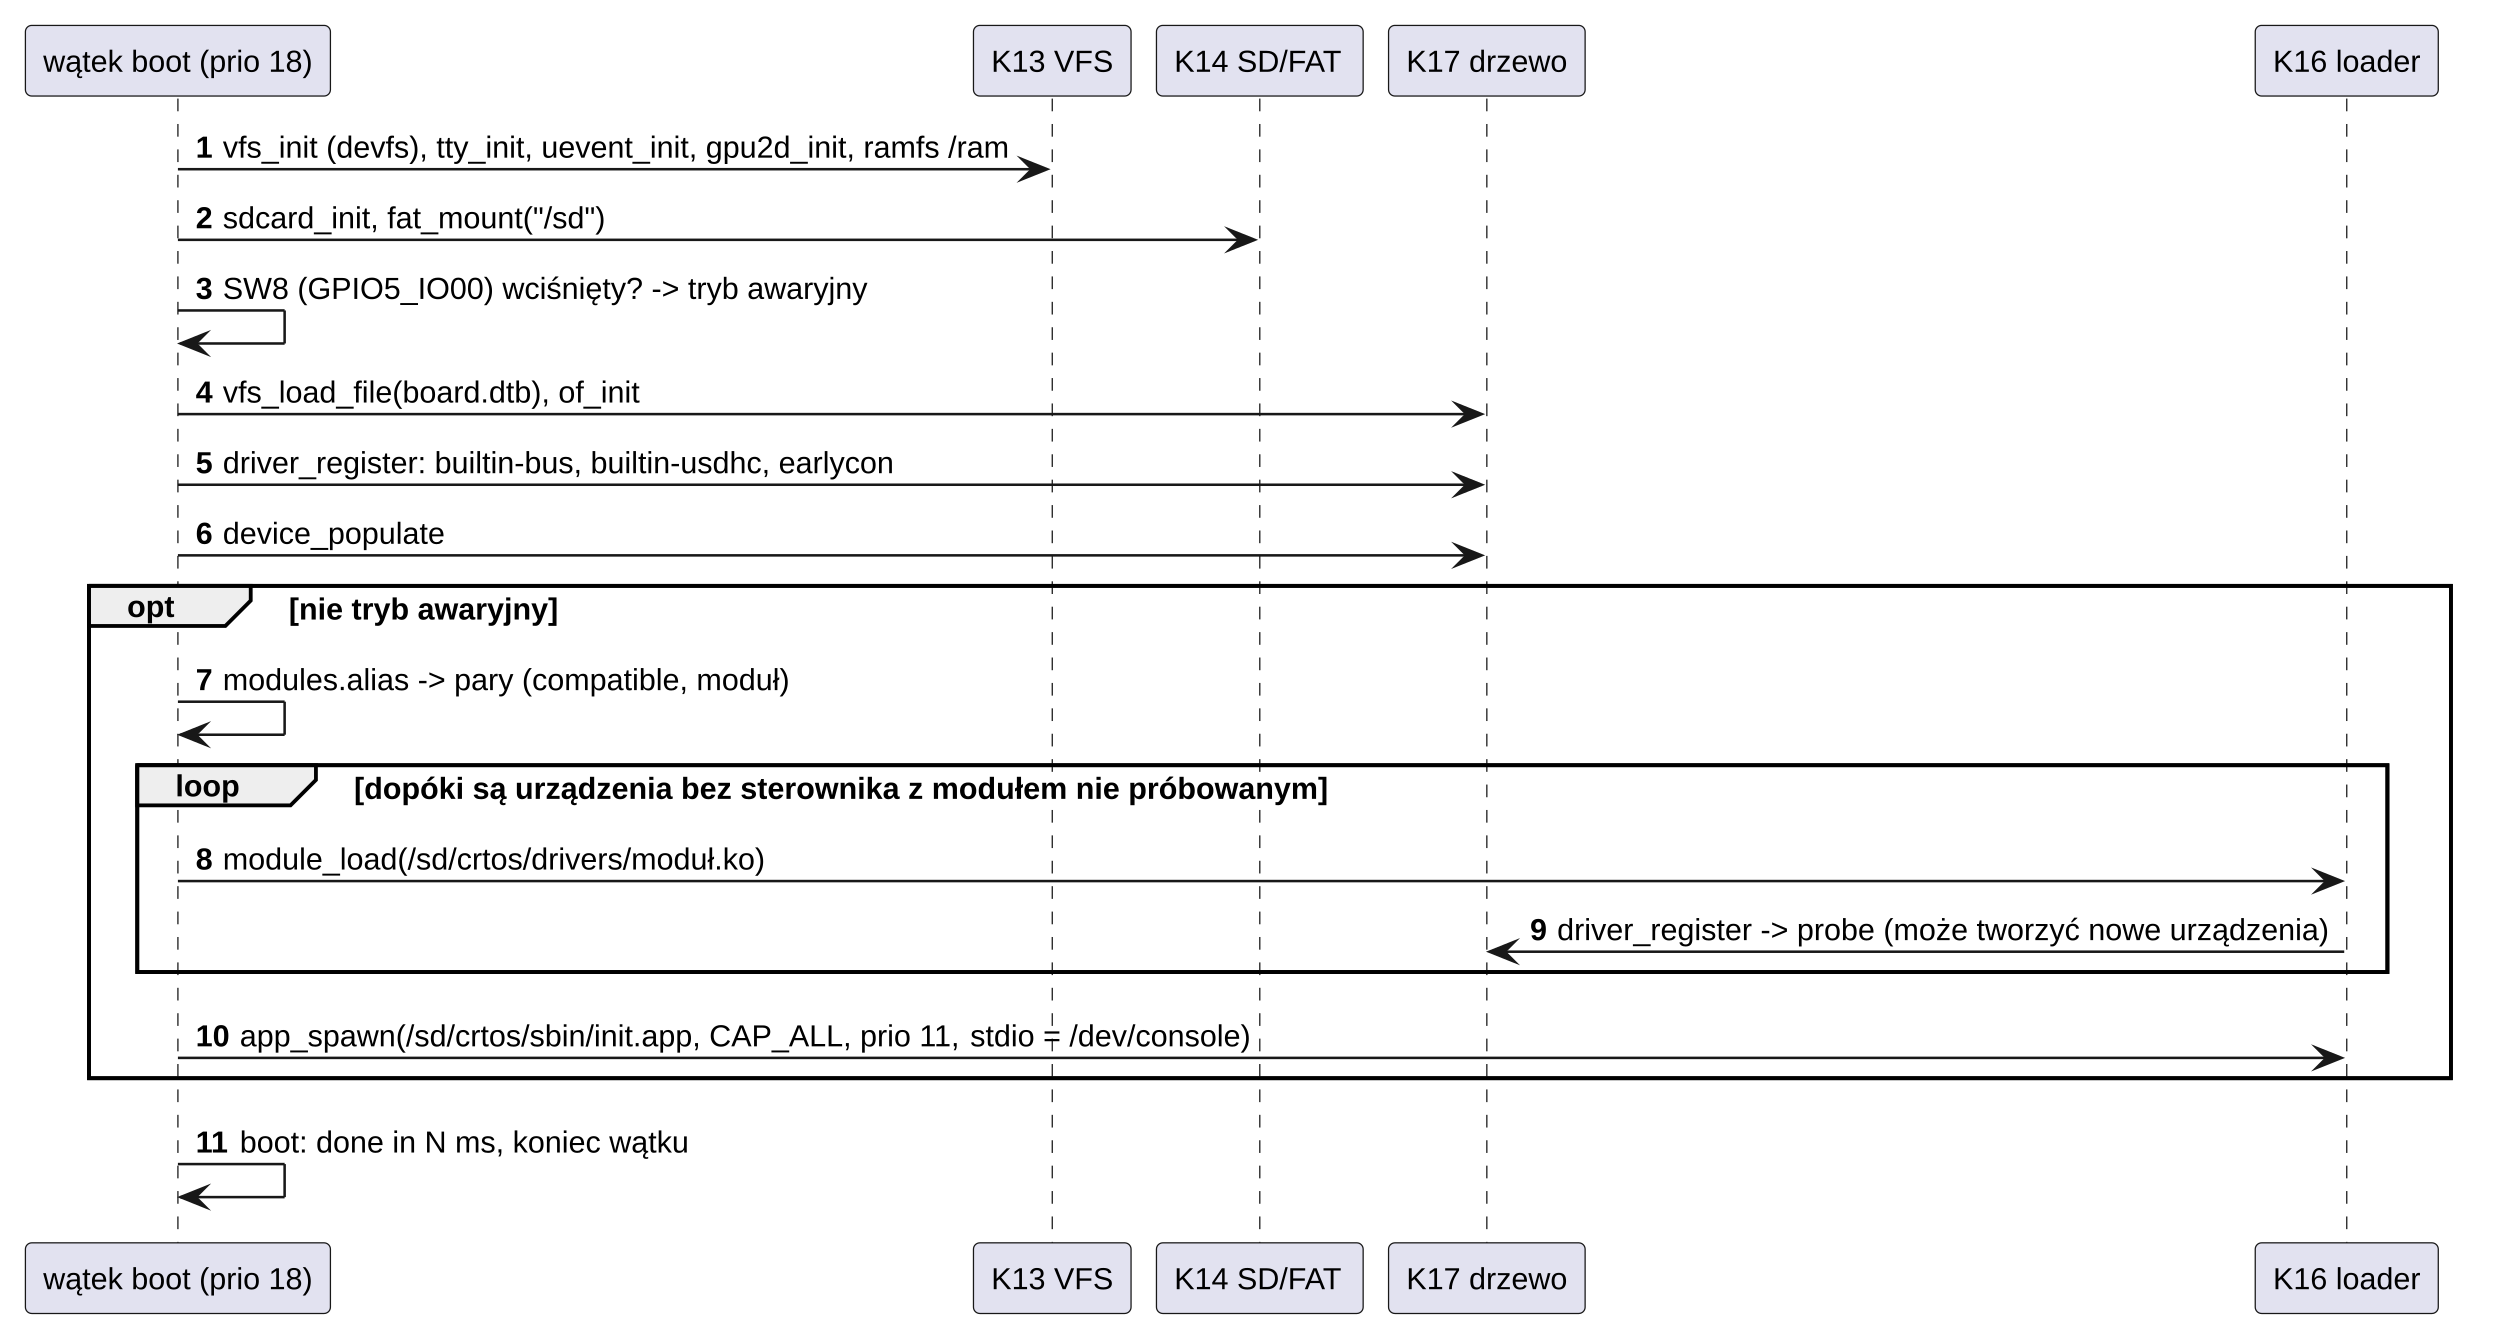
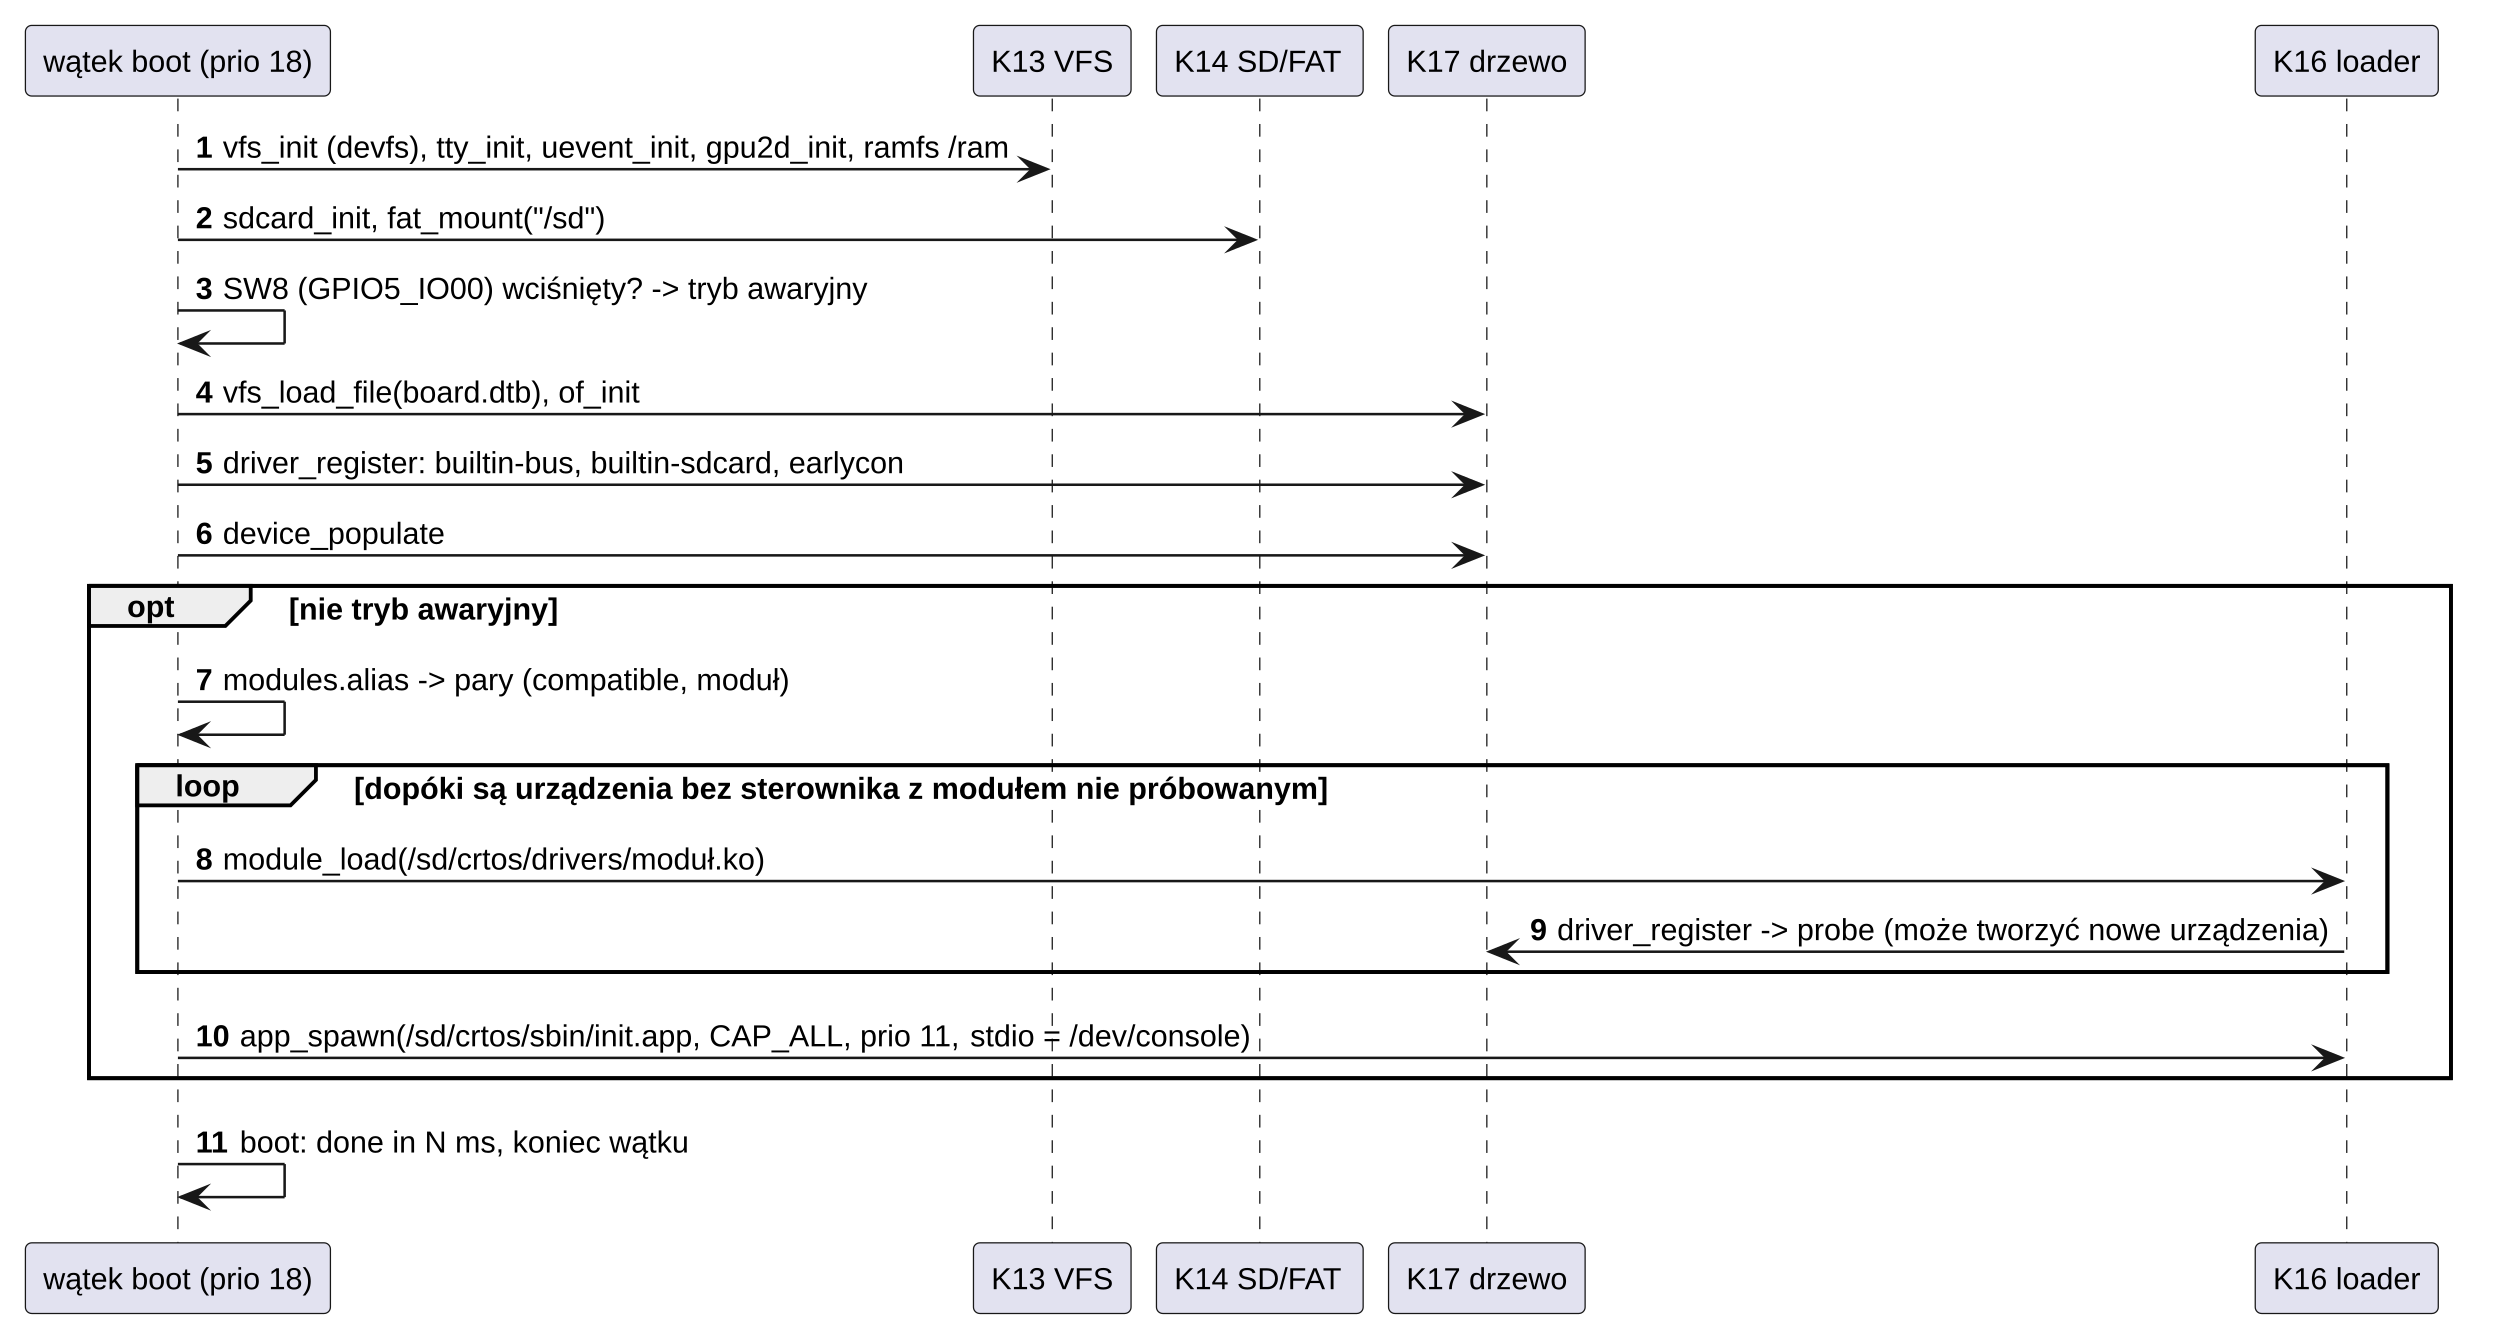
<svg xmlns="http://www.w3.org/2000/svg" version="1.1" data-diagram-type="SEQUENCE" style="width:984px;height:528px;background:#FFFFFF;" width="984px" height="528px" viewBox="0 0 984 528" zoomAndPan="magnify" preserveAspectRatio="none" contentStyleType="text/css">
  <defs />
  <g font-family="sans-serif" lengthAdjust="spacing">
    <rect x="35.027" y="230.592" width="929.657" height="193.793" fill="none" style="stroke:#000;stroke-width:1.5;" />
    <rect x="54.027" y="301.189" width="885.657" height="81.396" fill="none" style="stroke:#000;stroke-width:1.5;" />
    <g>
      <rect x="66.527" y="38.799" width="8" height="450.385" fill="#000" fill-opacity="0" />
      <line x1="70.027" y1="38.799" x2="70.027" y2="489.184" style="stroke:#181818;stroke-width:0.5;stroke-dasharray:5,5;" />
    </g>
    <g>
      <rect x="410.67" y="38.799" width="8" height="450.385" fill="#000" fill-opacity="0" />
      <line x1="414.17" y1="38.799" x2="414.17" y2="489.184" style="stroke:#181818;stroke-width:0.5;stroke-dasharray:5,5;" />
    </g>
    <g>
      <rect x="492.358" y="38.799" width="8" height="450.385" fill="#000" fill-opacity="0" />
      <line x1="495.858" y1="38.799" x2="495.858" y2="489.184" style="stroke:#181818;stroke-width:0.5;stroke-dasharray:5,5;" />
    </g>
    <g>
      <rect x="581.72" y="38.799" width="8" height="450.385" fill="#000" fill-opacity="0" />
      <line x1="585.22" y1="38.799" x2="585.22" y2="489.184" style="stroke:#181818;stroke-width:0.5;stroke-dasharray:5,5;" />
    </g>
    <g>
      <rect x="920.185" y="38.799" width="8" height="450.385" fill="#000" fill-opacity="0" />
      <line x1="923.685" y1="38.799" x2="923.685" y2="489.184" style="stroke:#181818;stroke-width:0.5;stroke-dasharray:5,5;" />
    </g>
    <rect x="10" y="10" width="120.055" height="27.799" fill="#E2E2F0" style="stroke:#181818;stroke-width:0.5;" rx="2.5" ry="2.5" />
    <text x="17" y="28.256" fill="#000" font-size="12" textLength="106.055" font-family="Arial">wątek boot (prio 18)</text>
    <rect x="383.158" y="10" width="62.023" height="27.799" fill="#E2E2F0" style="stroke:#181818;stroke-width:0.5;" rx="2.5" ry="2.5" />
    <text x="390.158" y="28.256" fill="#000" font-size="12" textLength="48.023" font-family="Arial">K13 VFS</text>
    <rect x="455.182" y="10" width="81.354" height="27.799" fill="#E2E2F0" style="stroke:#181818;stroke-width:0.5;" rx="2.5" ry="2.5" />
    <text x="462.182" y="28.256" fill="#000" font-size="12" textLength="67.354" font-family="Arial">K14 SD/FAT</text>
    <rect x="546.535" y="10" width="77.369" height="27.799" fill="#E2E2F0" style="stroke:#181818;stroke-width:0.5;" rx="2.5" ry="2.5" />
    <text x="553.535" y="28.256" fill="#000" font-size="12" textLength="63.369" font-family="Arial">K17 drzewo</text>
    <rect x="887.663" y="10" width="72.043" height="27.799" fill="#E2E2F0" style="stroke:#181818;stroke-width:0.5;" rx="2.5" ry="2.5" />
    <text x="894.663" y="28.256" fill="#000" font-size="12" textLength="58.043" font-family="Arial">K16 loader</text>
    <rect x="10" y="489.184" width="120.055" height="27.799" fill="#E2E2F0" style="stroke:#181818;stroke-width:0.5;" rx="2.5" ry="2.5" />
    <text x="17" y="507.439" fill="#000" font-size="12" textLength="106.055" font-family="Arial">wątek boot (prio 18)</text>
    <rect x="383.158" y="489.184" width="62.023" height="27.799" fill="#E2E2F0" style="stroke:#181818;stroke-width:0.5;" rx="2.5" ry="2.5" />
    <text x="390.158" y="507.439" fill="#000" font-size="12" textLength="48.023" font-family="Arial">K13 VFS</text>
    <rect x="455.182" y="489.184" width="81.354" height="27.799" fill="#E2E2F0" style="stroke:#181818;stroke-width:0.5;" rx="2.5" ry="2.5" />
    <text x="462.182" y="507.439" fill="#000" font-size="12" textLength="67.354" font-family="Arial">K14 SD/FAT</text>
    <rect x="546.535" y="489.184" width="77.369" height="27.799" fill="#E2E2F0" style="stroke:#181818;stroke-width:0.5;" rx="2.5" ry="2.5" />
    <text x="553.535" y="507.439" fill="#000" font-size="12" textLength="63.369" font-family="Arial">K17 drzewo</text>
    <rect x="887.663" y="489.184" width="72.043" height="27.799" fill="#E2E2F0" style="stroke:#181818;stroke-width:0.5;" rx="2.5" ry="2.5" />
    <text x="894.663" y="507.439" fill="#000" font-size="12" textLength="58.043" font-family="Arial">K16 loader</text>
    <polygon points="402.17,62.598,412.17,66.598,402.17,70.598,406.17,66.598" fill="#181818" style="stroke:#181818;stroke-width:1;stroke-linejoin:miter;stroke-miterlimit:10;" />
    <line x1="70.027" y1="66.598" x2="408.17" y2="66.598" style="stroke:#181818;stroke-width:1;" />
    <text x="77.027" y="62.055" fill="#000" font-size="12" font-weight="700" font-family="Arial">1</text>
    <text x="87.701" y="62.055" fill="#000" font-size="12" textLength="37.348" font-family="Arial">vfs_init</text>
    <text x="125.049" y="62.055" fill="#000" font-size="12" font-family="Arial"> </text>
    <text x="128.383" y="62.055" fill="#000" font-size="12" textLength="40.008" font-family="Arial">(devfs),</text>
    <text x="168.391" y="62.055" fill="#000" font-size="12" font-family="Arial"> </text>
    <text x="171.725" y="62.055" fill="#000" font-size="12" textLength="38.016" font-family="Arial">tty_init,</text>
    <text x="209.74" y="62.055" fill="#000" font-size="12" font-family="Arial"> </text>
    <text x="213.074" y="62.055" fill="#000" font-size="12" textLength="61.377" font-family="Arial">uevent_init,</text>
    <text x="274.451" y="62.055" fill="#000" font-size="12" font-family="Arial"> </text>
    <text x="277.785" y="62.055" fill="#000" font-size="12" textLength="58.717" font-family="Arial">gpu2d_init,</text>
    <text x="336.502" y="62.055" fill="#000" font-size="12" font-family="Arial"> </text>
    <text x="339.836" y="62.055" fill="#000" font-size="12" textLength="30" font-family="Arial">ramfs</text>
    <text x="369.836" y="62.055" fill="#000" font-size="12" font-family="Arial"> </text>
    <text x="373.17" y="62.055" fill="#000" font-size="12" textLength="24" font-family="Arial">/ram</text>
    <polygon points="483.858,90.396,493.858,94.396,483.858,98.396,487.858,94.396" fill="#181818" style="stroke:#181818;stroke-width:1;stroke-linejoin:miter;stroke-miterlimit:10;" />
    <line x1="70.027" y1="94.396" x2="489.858" y2="94.396" style="stroke:#181818;stroke-width:1;" />
    <text x="77.027" y="89.854" fill="#000" font-size="12" font-weight="700" font-family="Arial">2</text>
    <text x="87.701" y="89.854" fill="#000" font-size="12" textLength="61.365" font-family="Arial">sdcard_init,</text>
    <text x="149.066" y="89.854" fill="#000" font-size="12" font-family="Arial"> </text>
    <text x="152.4" y="89.854" fill="#000" font-size="12" textLength="85.887" font-family="Arial">fat_mount("/sd")</text>
    <line x1="70.027" y1="122.195" x2="112.027" y2="122.195" style="stroke:#181818;stroke-width:1;" />
    <line x1="112.027" y1="122.195" x2="112.027" y2="135.195" style="stroke:#181818;stroke-width:1;" />
    <line x1="71.027" y1="135.195" x2="112.027" y2="135.195" style="stroke:#181818;stroke-width:1;" />
    <polygon points="81.027,131.195,71.027,135.195,81.027,139.195,77.027,135.195" fill="#181818" style="stroke:#181818;stroke-width:1;stroke-linejoin:miter;stroke-miterlimit:10;" />
    <text x="77.027" y="117.652" fill="#000" font-size="12" font-weight="700" font-family="Arial">3</text>
    <text x="87.701" y="117.652" fill="#000" font-size="12" textLength="26.004" font-family="Arial">SW8</text>
    <text x="113.705" y="117.652" fill="#000" font-size="12" font-family="Arial"> </text>
    <text x="117.039" y="117.652" fill="#000" font-size="12" textLength="77.361" font-family="Arial">(GPIO5_IO00)</text>
    <text x="194.4" y="117.652" fill="#000" font-size="12" font-family="Arial"> </text>
    <text x="197.734" y="117.652" fill="#000" font-size="12" textLength="55.354" font-family="Arial">wciśnięty?</text>
    <text x="253.088" y="117.652" fill="#000" font-size="12" font-family="Arial"> </text>
    <text x="256.422" y="117.652" fill="#000" font-size="12" textLength="11.004" font-family="Arial">-&gt;</text>
    <text x="267.426" y="117.652" fill="#000" font-size="12" font-family="Arial"> </text>
    <text x="270.76" y="117.652" fill="#000" font-size="12" textLength="20.004" font-family="Arial">tryb</text>
    <text x="290.764" y="117.652" fill="#000" font-size="12" font-family="Arial"> </text>
    <text x="294.098" y="117.652" fill="#000" font-size="12" textLength="47.35" font-family="Arial">awaryjny</text>
    <polygon points="573.22,158.994,583.22,162.994,573.22,166.994,577.22,162.994" fill="#181818" style="stroke:#181818;stroke-width:1;stroke-linejoin:miter;stroke-miterlimit:10;" />
    <line x1="70.027" y1="162.994" x2="579.22" y2="162.994" style="stroke:#181818;stroke-width:1;" />
    <text x="77.027" y="158.451" fill="#000" font-size="12" font-weight="700" font-family="Arial">4</text>
    <text x="87.701" y="158.451" fill="#000" font-size="12" textLength="128.742" font-family="Arial">vfs_load_file(board.dtb),</text>
    <text x="216.443" y="158.451" fill="#000" font-size="12" font-family="Arial"> </text>
    <text x="219.777" y="158.451" fill="#000" font-size="12" textLength="32.021" font-family="Arial">of_init</text>
    <polygon points="573.22,186.793,583.22,190.793,573.22,194.793,577.22,190.793" fill="#181818" style="stroke:#181818;stroke-width:1;stroke-linejoin:miter;stroke-miterlimit:10;" />
    <line x1="70.027" y1="190.793" x2="579.22" y2="190.793" style="stroke:#181818;stroke-width:1;" />
    <text x="77.027" y="186.25" fill="#000" font-size="12" font-weight="700" font-family="Arial">5</text>
    <text x="87.701" y="186.25" fill="#000" font-size="12" textLength="80.027" font-family="Arial">driver_register:</text>
    <text x="167.729" y="186.25" fill="#000" font-size="12" font-family="Arial"> </text>
    <text x="171.063" y="186.25" fill="#000" font-size="12" textLength="58.031" font-family="Arial">builtin-bus,</text>
    <text x="229.094" y="186.25" fill="#000" font-size="12" font-family="Arial"> </text>
-     <text x="232.428" y="186.25" fill="#000" font-size="12" textLength="70.705" font-family="Arial">builtin-usdhc,</text>
-     <text x="303.133" y="186.25" fill="#000" font-size="12" font-family="Arial"> </text>
-     <text x="306.467" y="186.25" fill="#000" font-size="12" textLength="45.357" font-family="Arial">earlycon</text>
+     <text x="232.428" y="186.25" fill="#000" font-size="12" textLength="74.701" font-family="Arial">builtin-sdcard,</text>
+     <text x="307.129" y="186.25" fill="#000" font-size="12" font-family="Arial"> </text>
+     <text x="310.463" y="186.25" fill="#000" font-size="12" textLength="45.357" font-family="Arial">earlycon</text>
    <polygon points="573.22,214.592,583.22,218.592,573.22,222.592,577.22,218.592" fill="#181818" style="stroke:#181818;stroke-width:1;stroke-linejoin:miter;stroke-miterlimit:10;" />
    <line x1="70.027" y1="218.592" x2="579.22" y2="218.592" style="stroke:#181818;stroke-width:1;" />
    <text x="77.027" y="214.049" fill="#000" font-size="12" font-weight="700" font-family="Arial">6</text>
    <text x="87.701" y="214.049" fill="#000" font-size="12" textLength="87.404" font-family="Arial">device_populate</text>
    <path d="M35.027,230.592 L98.684,230.592 L98.684,236.391 L88.684,246.391 L35.027,246.391 L35.027,230.592" style="stroke:#000;stroke-width:1.5;" fill="#EEE" />
    <rect x="35.027" y="230.592" width="929.657" height="193.793" fill="none" style="stroke:#000;stroke-width:1.5;" />
    <text x="50.027" y="242.848" fill="#000" font-size="12" textLength="18.656" font-weight="700" font-family="Arial">opt</text>
    <text x="113.684" y="243.848" fill="#000" font-size="12" textLength="106.031" font-weight="700" font-family="Arial">[nie tryb awaryjny]</text>
    <line x1="70.027" y1="276.189" x2="112.027" y2="276.189" style="stroke:#181818;stroke-width:1;" />
    <line x1="112.027" y1="276.189" x2="112.027" y2="289.189" style="stroke:#181818;stroke-width:1;" />
    <line x1="71.027" y1="289.189" x2="112.027" y2="289.189" style="stroke:#181818;stroke-width:1;" />
    <polygon points="81.027,285.189,71.027,289.189,81.027,293.189,77.027,289.189" fill="#181818" style="stroke:#181818;stroke-width:1;stroke-linejoin:miter;stroke-miterlimit:10;" />
    <text x="77.027" y="271.646" fill="#000" font-size="12" font-weight="700" font-family="Arial">7</text>
    <text x="87.701" y="271.646" fill="#000" font-size="12" textLength="73.371" font-family="Arial">modules.alias</text>
    <text x="161.072" y="271.646" fill="#000" font-size="12" font-family="Arial"> </text>
    <text x="164.406" y="271.646" fill="#000" font-size="12" textLength="11.004" font-family="Arial">-&gt;</text>
    <text x="175.41" y="271.646" fill="#000" font-size="12" font-family="Arial"> </text>
    <text x="178.744" y="271.646" fill="#000" font-size="12" textLength="23.344" font-family="Arial">pary</text>
    <text x="202.088" y="271.646" fill="#000" font-size="12" font-family="Arial"> </text>
    <text x="205.422" y="271.646" fill="#000" font-size="12" textLength="65.361" font-family="Arial">(compatible,</text>
    <text x="270.783" y="271.646" fill="#000" font-size="12" font-family="Arial"> </text>
    <text x="274.117" y="271.646" fill="#000" font-size="12" textLength="36.68" font-family="Arial">moduł)</text>
    <path d="M54.027,301.189 L124.352,301.189 L124.352,306.988 L114.352,316.988 L54.027,316.988 L54.027,301.189" style="stroke:#000;stroke-width:1.5;" fill="#EEE" />
    <rect x="54.027" y="301.189" width="885.657" height="81.396" fill="none" style="stroke:#000;stroke-width:1.5;" />
    <text x="69.027" y="313.445" fill="#000" font-size="12" textLength="25.324" font-weight="700" font-family="Arial">loop</text>
    <text x="139.352" y="314.445" fill="#000" font-size="12" textLength="383.396" font-weight="700" font-family="Arial">[dopóki są urządzenia bez sterownika z modułem nie próbowanym]</text>
    <polygon points="911.685,342.787,921.685,346.787,911.685,350.787,915.685,346.787" fill="#181818" style="stroke:#181818;stroke-width:1;stroke-linejoin:miter;stroke-miterlimit:10;" />
    <line x1="70.027" y1="346.787" x2="917.685" y2="346.787" style="stroke:#181818;stroke-width:1;" />
    <text x="77.027" y="342.244" fill="#000" font-size="12" font-weight="700" font-family="Arial">8</text>
    <text x="87.701" y="342.244" fill="#000" font-size="12" textLength="213.422" font-family="Arial">module_load(/sd/crtos/drivers/moduł.ko)</text>
    <polygon points="596.22,370.586,586.22,374.586,596.22,378.586,592.22,374.586" fill="#181818" style="stroke:#181818;stroke-width:1;stroke-linejoin:miter;stroke-miterlimit:10;" />
    <line x1="590.22" y1="374.586" x2="922.685" y2="374.586" style="stroke:#181818;stroke-width:1;" />
    <text x="602.22" y="370.043" fill="#000" font-size="12" font-weight="700" font-family="Arial">9</text>
    <text x="612.894" y="370.043" fill="#000" font-size="12" textLength="76.693" font-family="Arial">driver_register</text>
    <text x="689.587" y="370.043" fill="#000" font-size="12" font-family="Arial"> </text>
    <text x="692.921" y="370.043" fill="#000" font-size="12" textLength="11.004" font-family="Arial">-&gt;</text>
    <text x="703.925" y="370.043" fill="#000" font-size="12" font-family="Arial"> </text>
    <text x="707.259" y="370.043" fill="#000" font-size="12" textLength="30.691" font-family="Arial">probe</text>
    <text x="737.95" y="370.043" fill="#000" font-size="12" font-family="Arial"> </text>
    <text x="741.284" y="370.043" fill="#000" font-size="12" textLength="33.34" font-family="Arial">(może</text>
    <text x="774.624" y="370.043" fill="#000" font-size="12" font-family="Arial"> </text>
    <text x="777.958" y="370.043" fill="#000" font-size="12" textLength="40.67" font-family="Arial">tworzyć</text>
    <text x="818.628" y="370.043" fill="#000" font-size="12" font-family="Arial"> </text>
    <text x="821.962" y="370.043" fill="#000" font-size="12" textLength="28.688" font-family="Arial">nowe</text>
    <text x="850.649" y="370.043" fill="#000" font-size="12" font-family="Arial"> </text>
    <text x="853.983" y="370.043" fill="#000" font-size="12" textLength="62.701" font-family="Arial">urządzenia)</text>
    <polygon points="911.685,412.385,921.685,416.385,911.685,420.385,915.685,416.385" fill="#181818" style="stroke:#181818;stroke-width:1;stroke-linejoin:miter;stroke-miterlimit:10;" />
    <line x1="70.027" y1="416.385" x2="917.685" y2="416.385" style="stroke:#181818;stroke-width:1;" />
    <text x="77.027" y="411.842" fill="#000" font-size="12" textLength="13.348" font-weight="700" font-family="Arial">10</text>
    <text x="94.375" y="411.842" fill="#000" font-size="12" textLength="181.436" font-family="Arial">app_spawn(/sd/crtos/sbin/init.app,</text>
    <text x="275.811" y="411.842" fill="#000" font-size="12" font-family="Arial"> </text>
    <text x="279.145" y="411.842" fill="#000" font-size="12" textLength="56.033" font-family="Arial">CAP_ALL,</text>
    <text x="335.178" y="411.842" fill="#000" font-size="12" font-family="Arial"> </text>
    <text x="338.512" y="411.842" fill="#000" font-size="12" textLength="20.01" font-family="Arial">prio</text>
    <text x="358.521" y="411.842" fill="#000" font-size="12" font-family="Arial"> </text>
    <text x="361.855" y="411.842" fill="#000" font-size="12" textLength="16.682" font-family="Arial">11,</text>
    <text x="378.537" y="411.842" fill="#000" font-size="12" font-family="Arial"> </text>
    <text x="381.871" y="411.842" fill="#000" font-size="12" textLength="25.348" font-family="Arial">stdio</text>
    <text x="407.219" y="411.842" fill="#000" font-size="12" font-family="Arial"> </text>
    <text x="410.553" y="411.842" fill="#000" font-size="12" font-family="Arial">=</text>
    <text x="417.561" y="411.842" fill="#000" font-size="12" font-family="Arial"> </text>
    <text x="420.895" y="411.842" fill="#000" font-size="12" textLength="71.373" font-family="Arial">/dev/console)</text>
    <line x1="70.027" y1="458.184" x2="112.027" y2="458.184" style="stroke:#181818;stroke-width:1;" />
    <line x1="112.027" y1="458.184" x2="112.027" y2="471.184" style="stroke:#181818;stroke-width:1;" />
    <line x1="71.027" y1="471.184" x2="112.027" y2="471.184" style="stroke:#181818;stroke-width:1;" />
    <polygon points="81.027,467.184,71.027,471.184,81.027,475.184,77.027,471.184" fill="#181818" style="stroke:#181818;stroke-width:1;stroke-linejoin:miter;stroke-miterlimit:10;" />
    <text x="77.027" y="453.641" fill="#000" font-size="12" textLength="13.348" font-weight="700" font-family="Arial">11</text>
    <text x="94.375" y="453.641" fill="#000" font-size="12" textLength="26.689" font-family="Arial">boot:</text>
    <text x="121.064" y="453.641" fill="#000" font-size="12" font-family="Arial"> </text>
    <text x="124.398" y="453.641" fill="#000" font-size="12" textLength="26.695" font-family="Arial">done</text>
    <text x="151.094" y="453.641" fill="#000" font-size="12" font-family="Arial"> </text>
    <text x="154.428" y="453.641" fill="#000" font-size="12" textLength="9.34" font-family="Arial">in</text>
    <text x="163.768" y="453.641" fill="#000" font-size="12" font-family="Arial"> </text>
    <text x="167.102" y="453.641" fill="#000" font-size="12" font-family="Arial">N</text>
    <text x="175.768" y="453.641" fill="#000" font-size="12" font-family="Arial"> </text>
    <text x="179.102" y="453.641" fill="#000" font-size="12" textLength="19.33" font-family="Arial">ms,</text>
    <text x="198.432" y="453.641" fill="#000" font-size="12" font-family="Arial"> </text>
    <text x="201.766" y="453.641" fill="#000" font-size="12" textLength="34.688" font-family="Arial">koniec</text>
    <text x="236.453" y="453.641" fill="#000" font-size="12" font-family="Arial"> </text>
    <text x="239.787" y="453.641" fill="#000" font-size="12" textLength="31.348" font-family="Arial">wątku</text>
  </g>
</svg>
